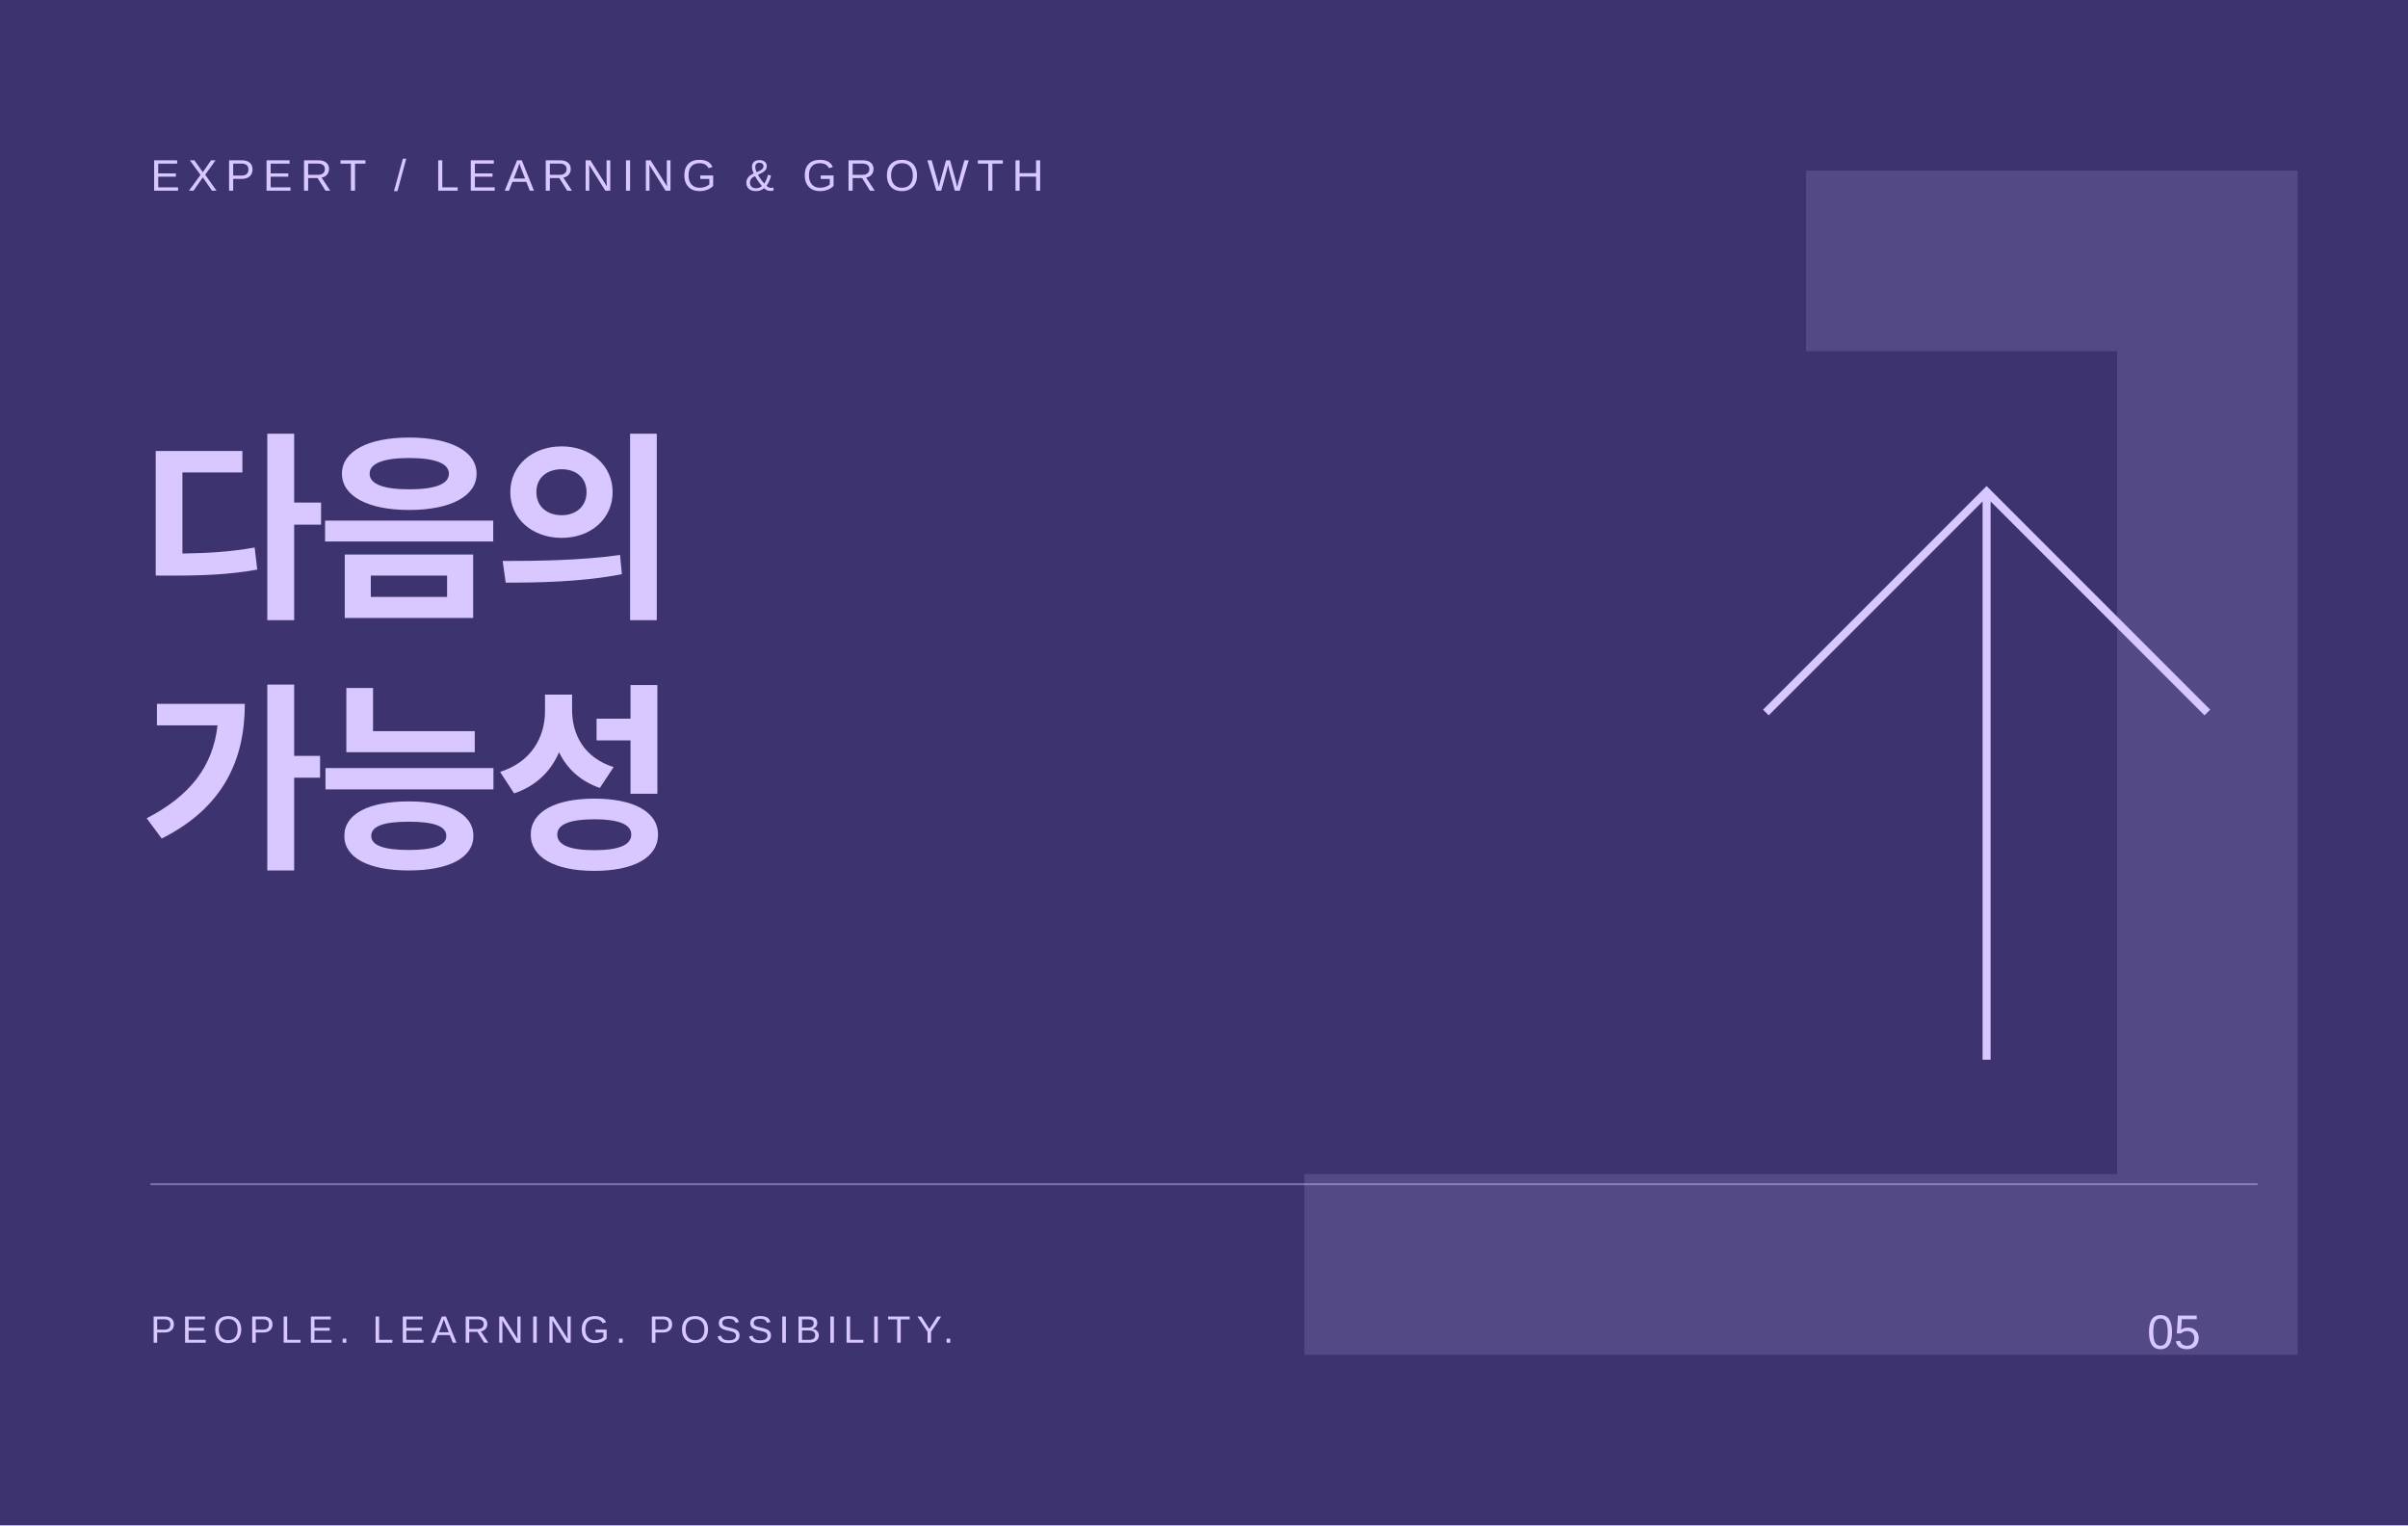
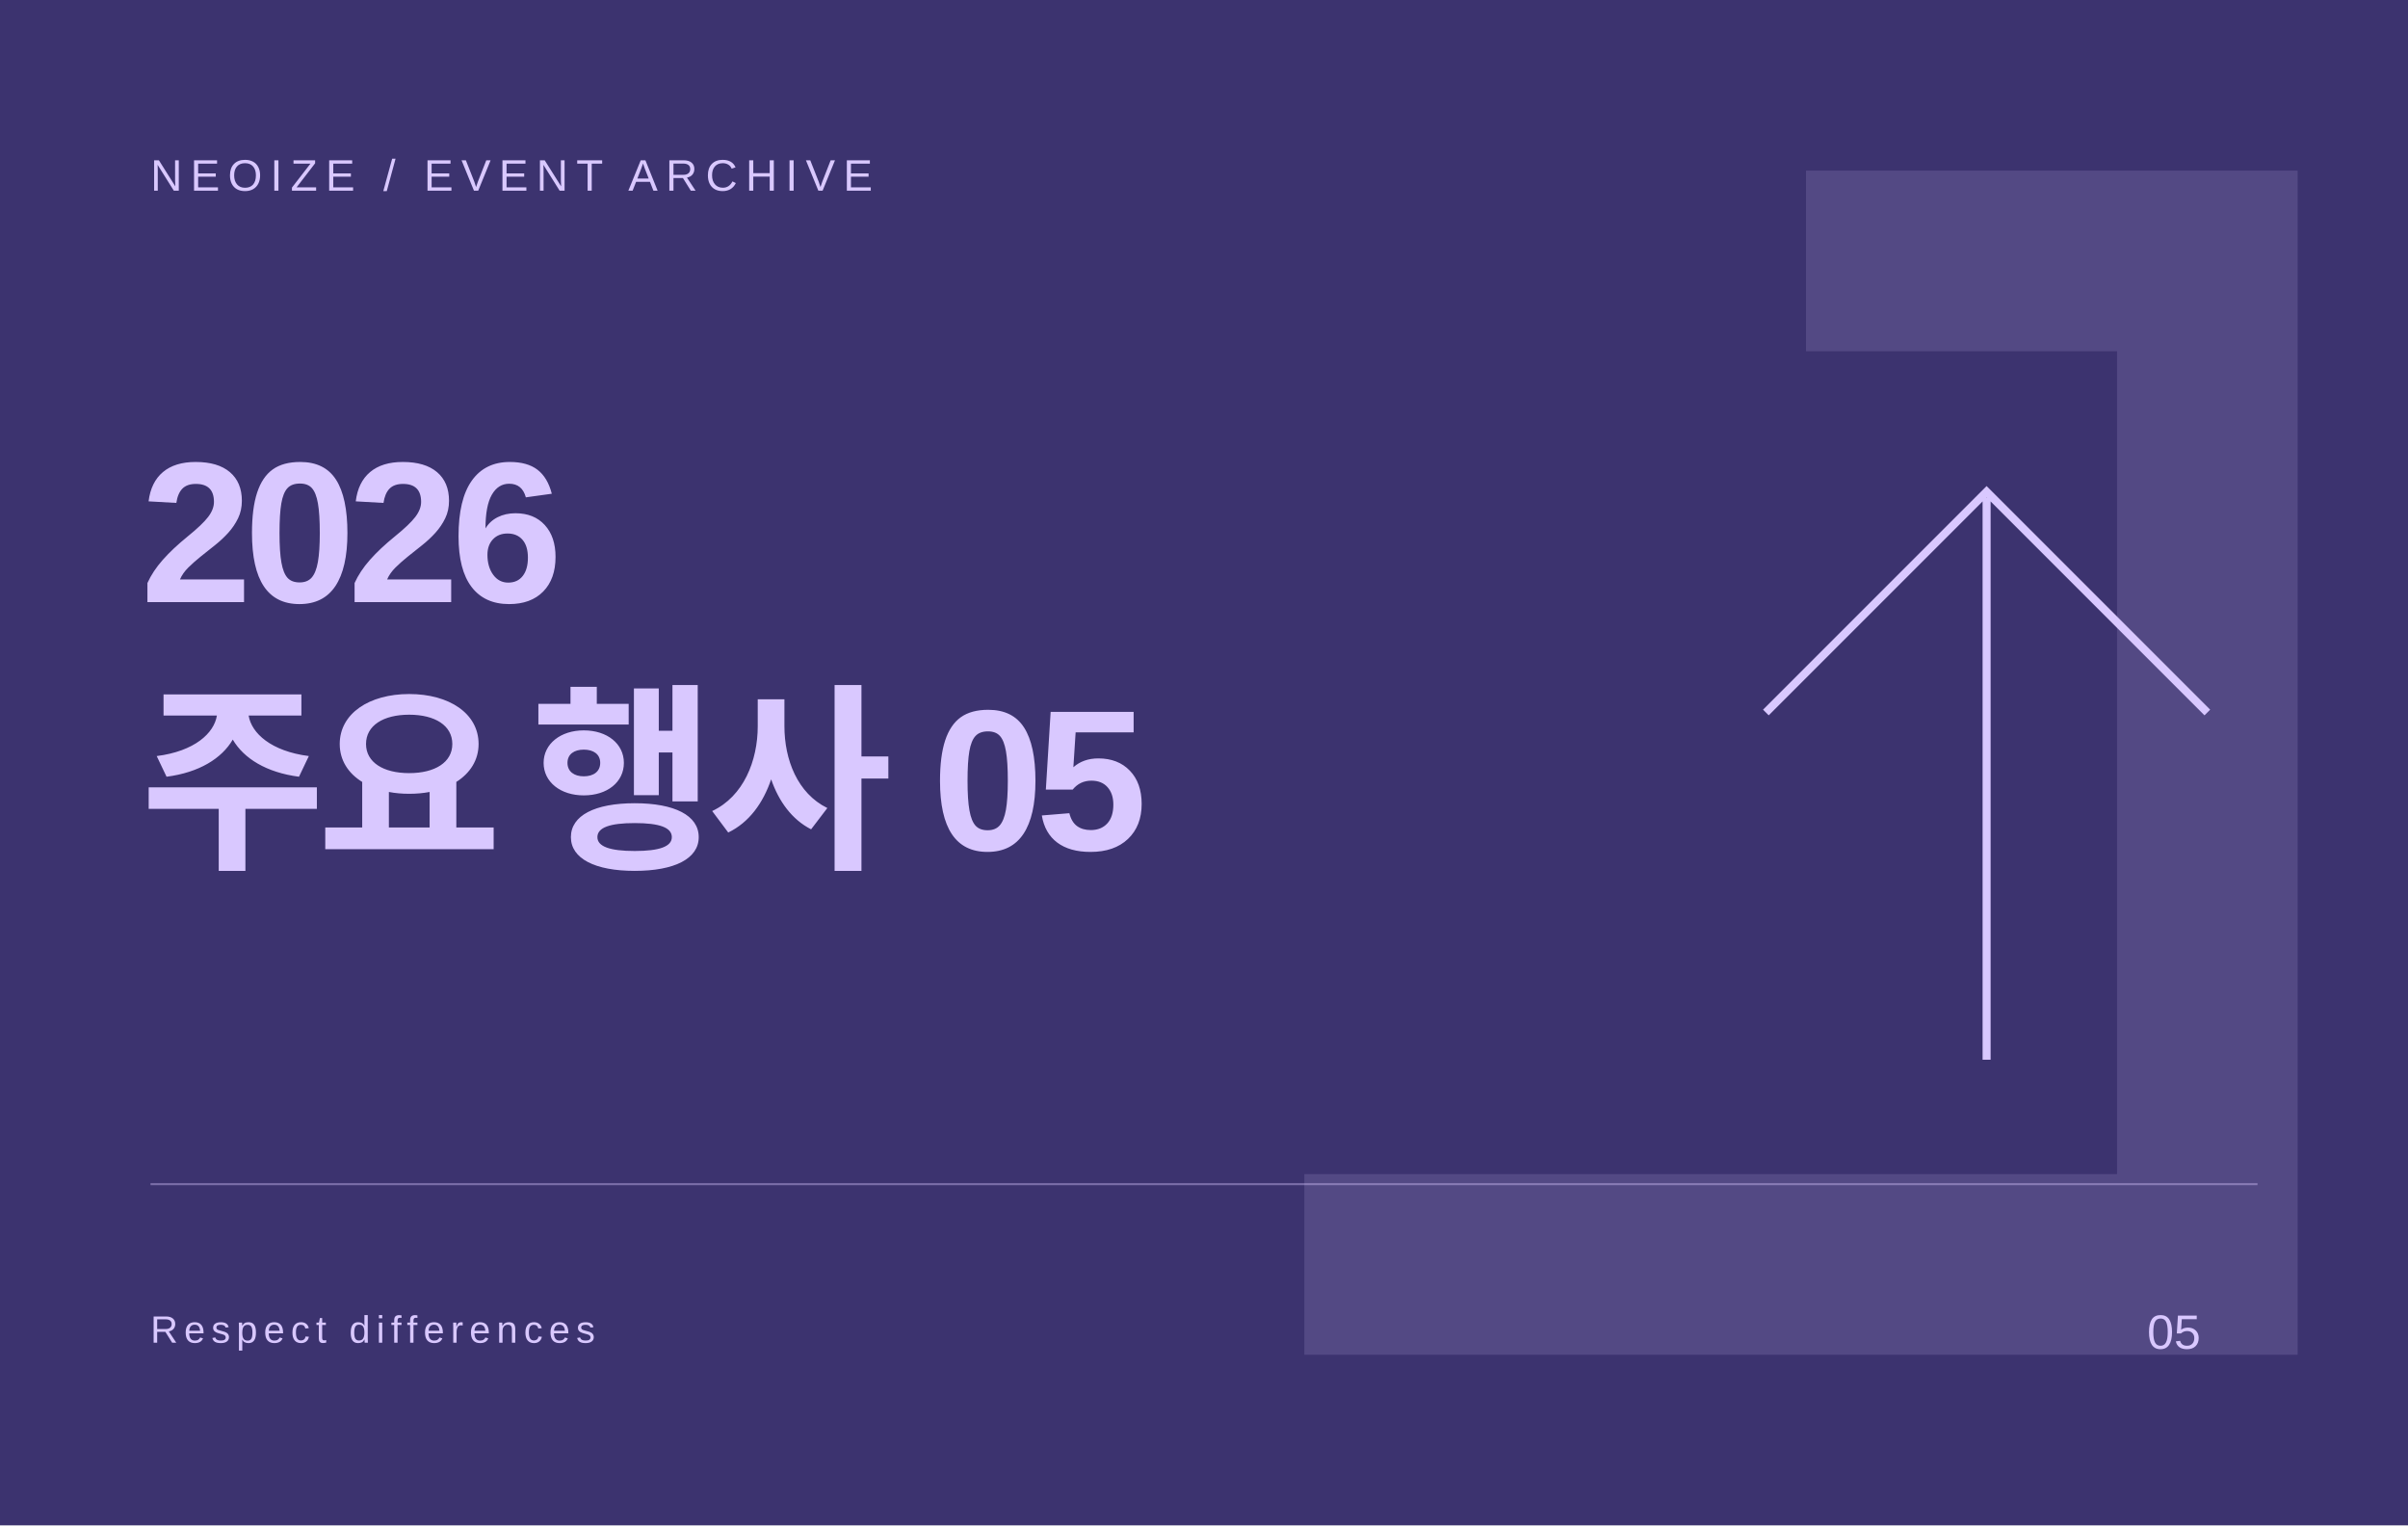
<svg xmlns="http://www.w3.org/2000/svg" width="1200" height="760" viewBox="0 0 1200 760">
  <rect width="1200" height="760" fill="#3c336f" />
  <path d="M900 130h200v500H650" fill="none" stroke="#d9c8ff" opacity=".15" stroke-width="90" />
  <path d="M880 355l110-110 110 110M990 248v280" fill="none" stroke="#d9c8ff" stroke-width="4" />
-   <text x="75" y="95" fill="#d9c8ff" font-family="Arial,sans-serif" font-size="22" letter-spacing="4">EXPERT / LEARNING &amp; GROWTH</text>
-   <text x="70" y="300" fill="#d9c8ff" font-family="Arial,Malgun Gothic,sans-serif" font-size="100" font-weight="700" letter-spacing="-4">다음의</text>
-   <text x="70" y="425" fill="#d9c8ff" font-family="Arial,Malgun Gothic,sans-serif" font-size="100" font-weight="700" letter-spacing="-4">가능성</text>
+   <text x="75" y="95" fill="#d9c8ff" font-family="Arial,sans-serif" font-size="22" letter-spacing="4">NEOIZE / EVENT ARCHIVE</text>
+   <text x="70" y="300" fill="#d9c8ff" font-family="Arial,Malgun Gothic,sans-serif" font-size="100" font-weight="700" letter-spacing="-4">2026</text>
+   <text x="70" y="425" fill="#d9c8ff" font-family="Arial,Malgun Gothic,sans-serif" font-size="100" font-weight="700" letter-spacing="-4">주요 행사 05</text>
  <path d="M75 590h1050" stroke="#d9c8ff" opacity=".4" />
-   <text x="75" y="669" fill="#d9c8ff" font-family="Arial,sans-serif" font-size="19" letter-spacing="3">PEOPLE. LEARNING. POSSIBILITY.</text>
+   <text x="75" y="669" fill="#d9c8ff" font-family="Arial,sans-serif" font-size="19" letter-spacing="3">Respect differences</text>
  <text x="1070" y="672" fill="#d9c8ff" font-family="Arial,sans-serif" font-size="24">05</text>
</svg>
